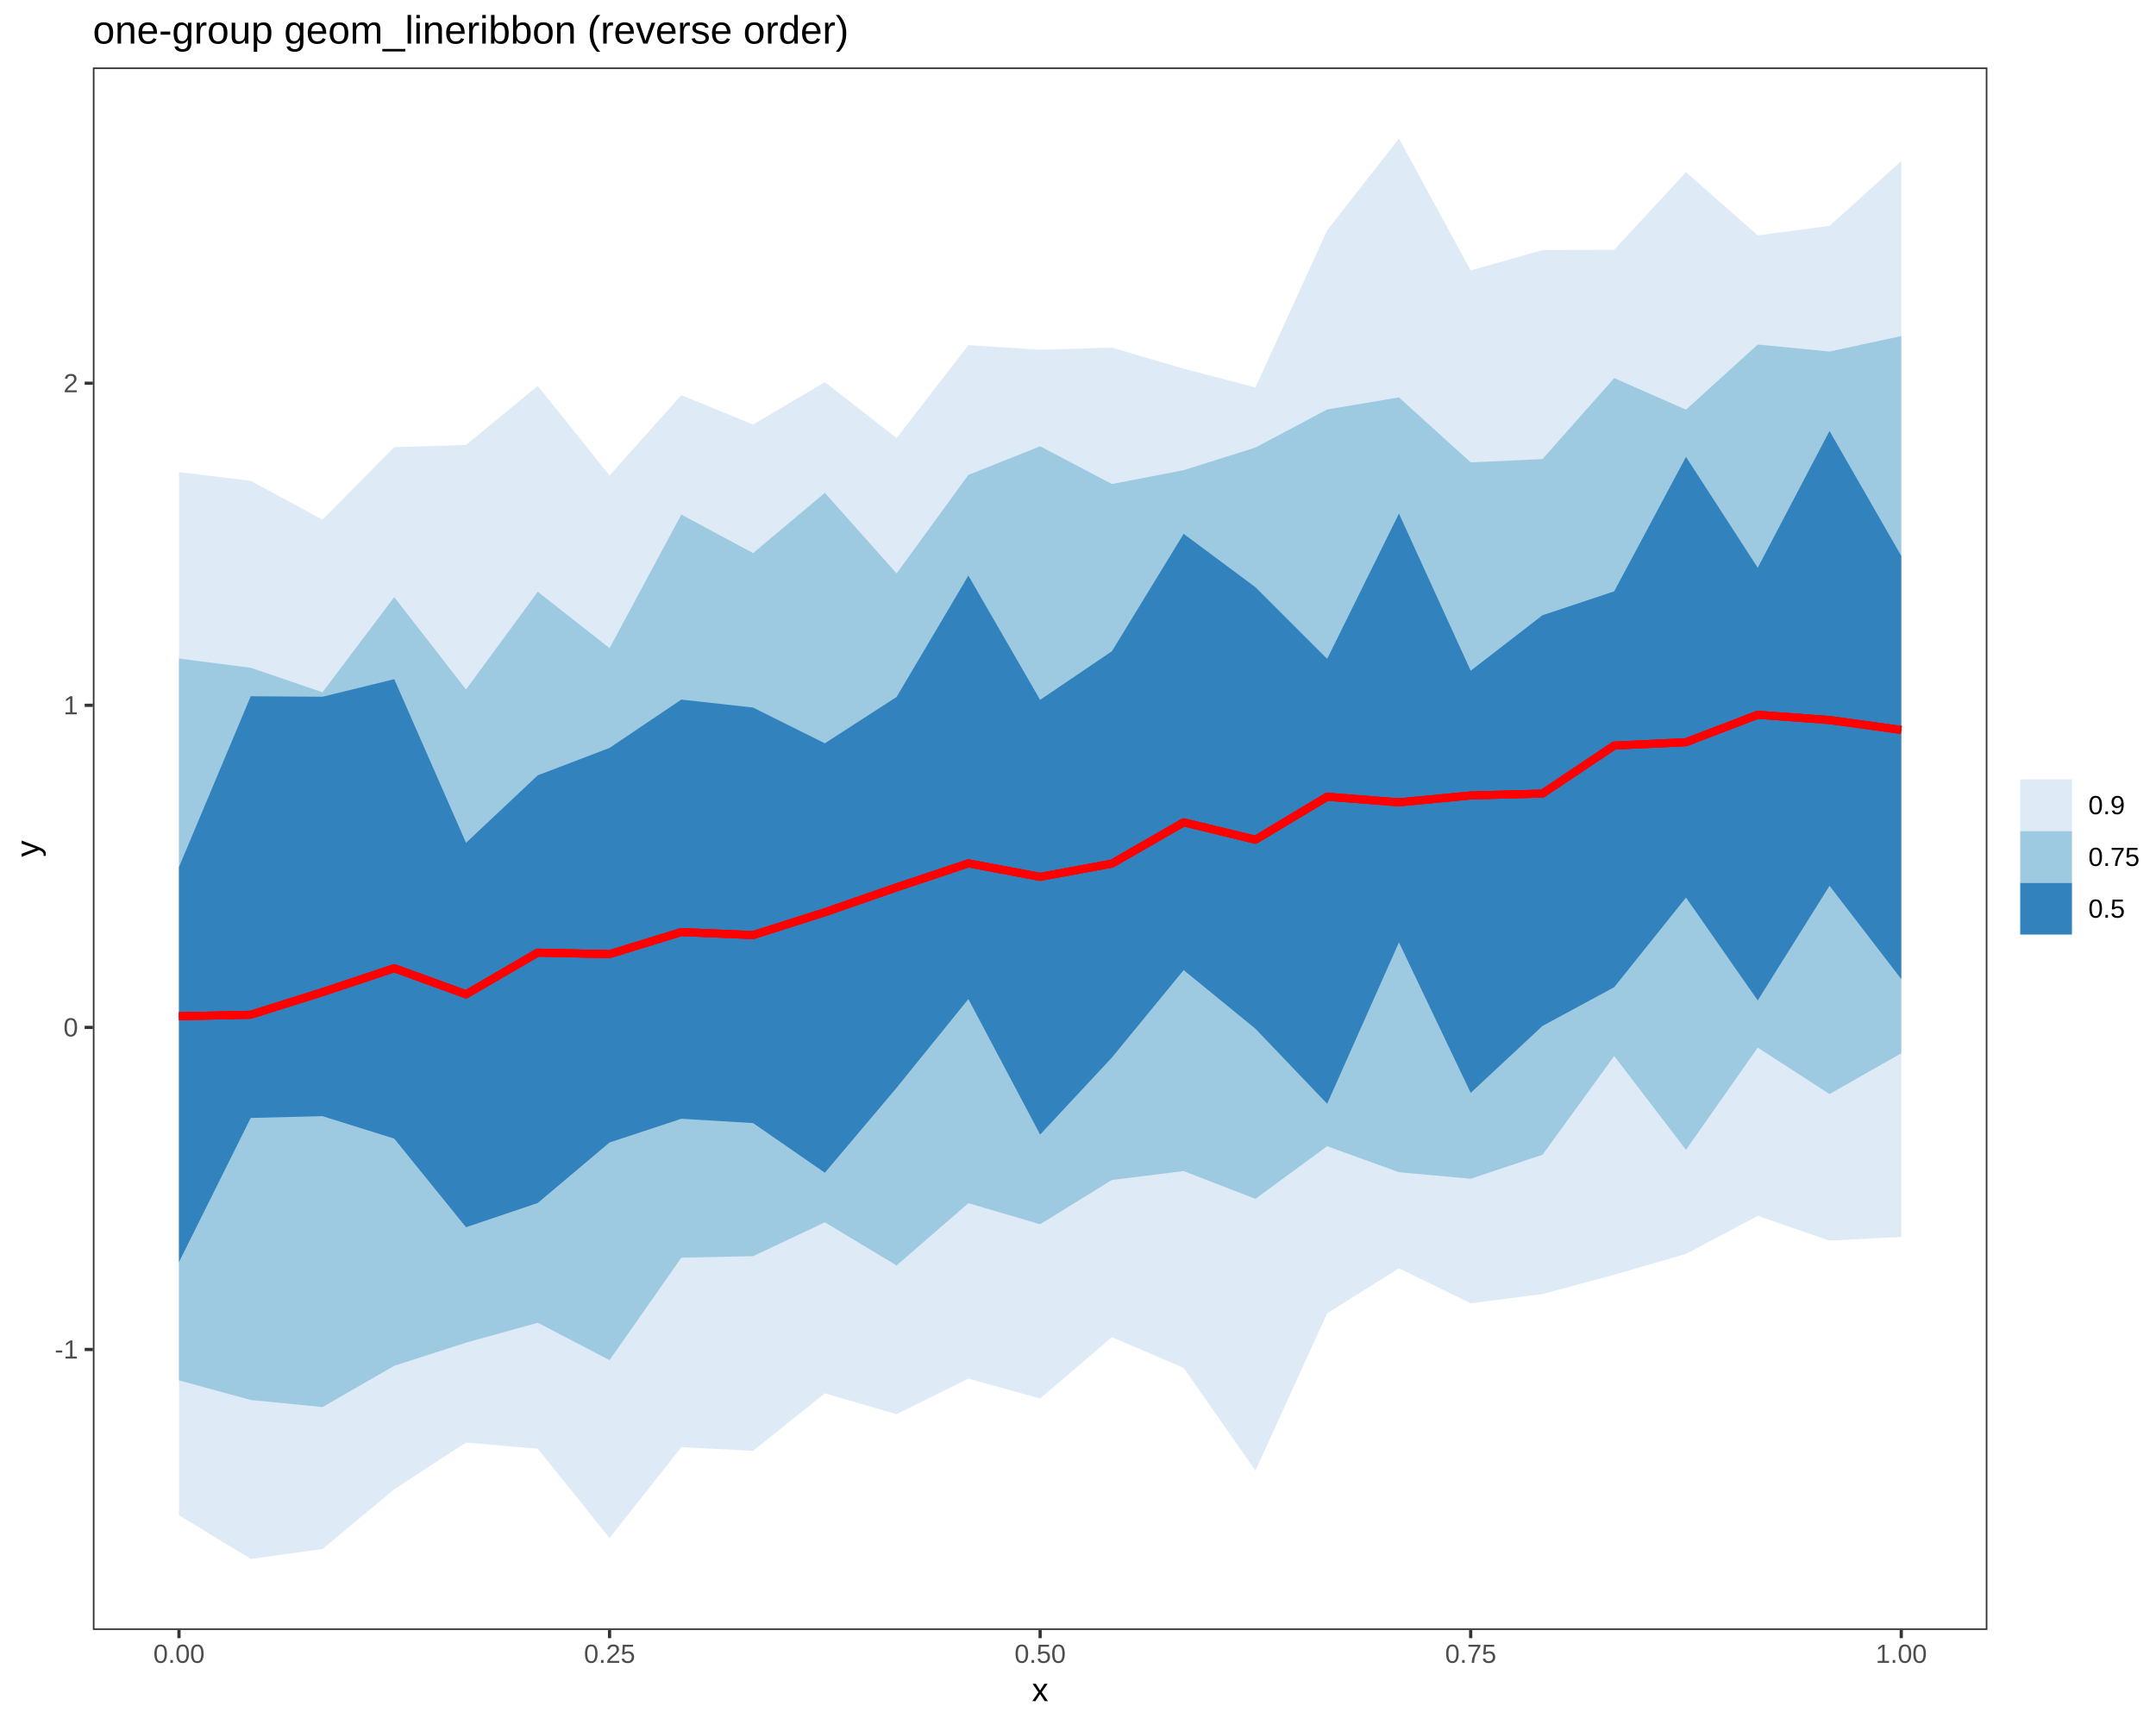
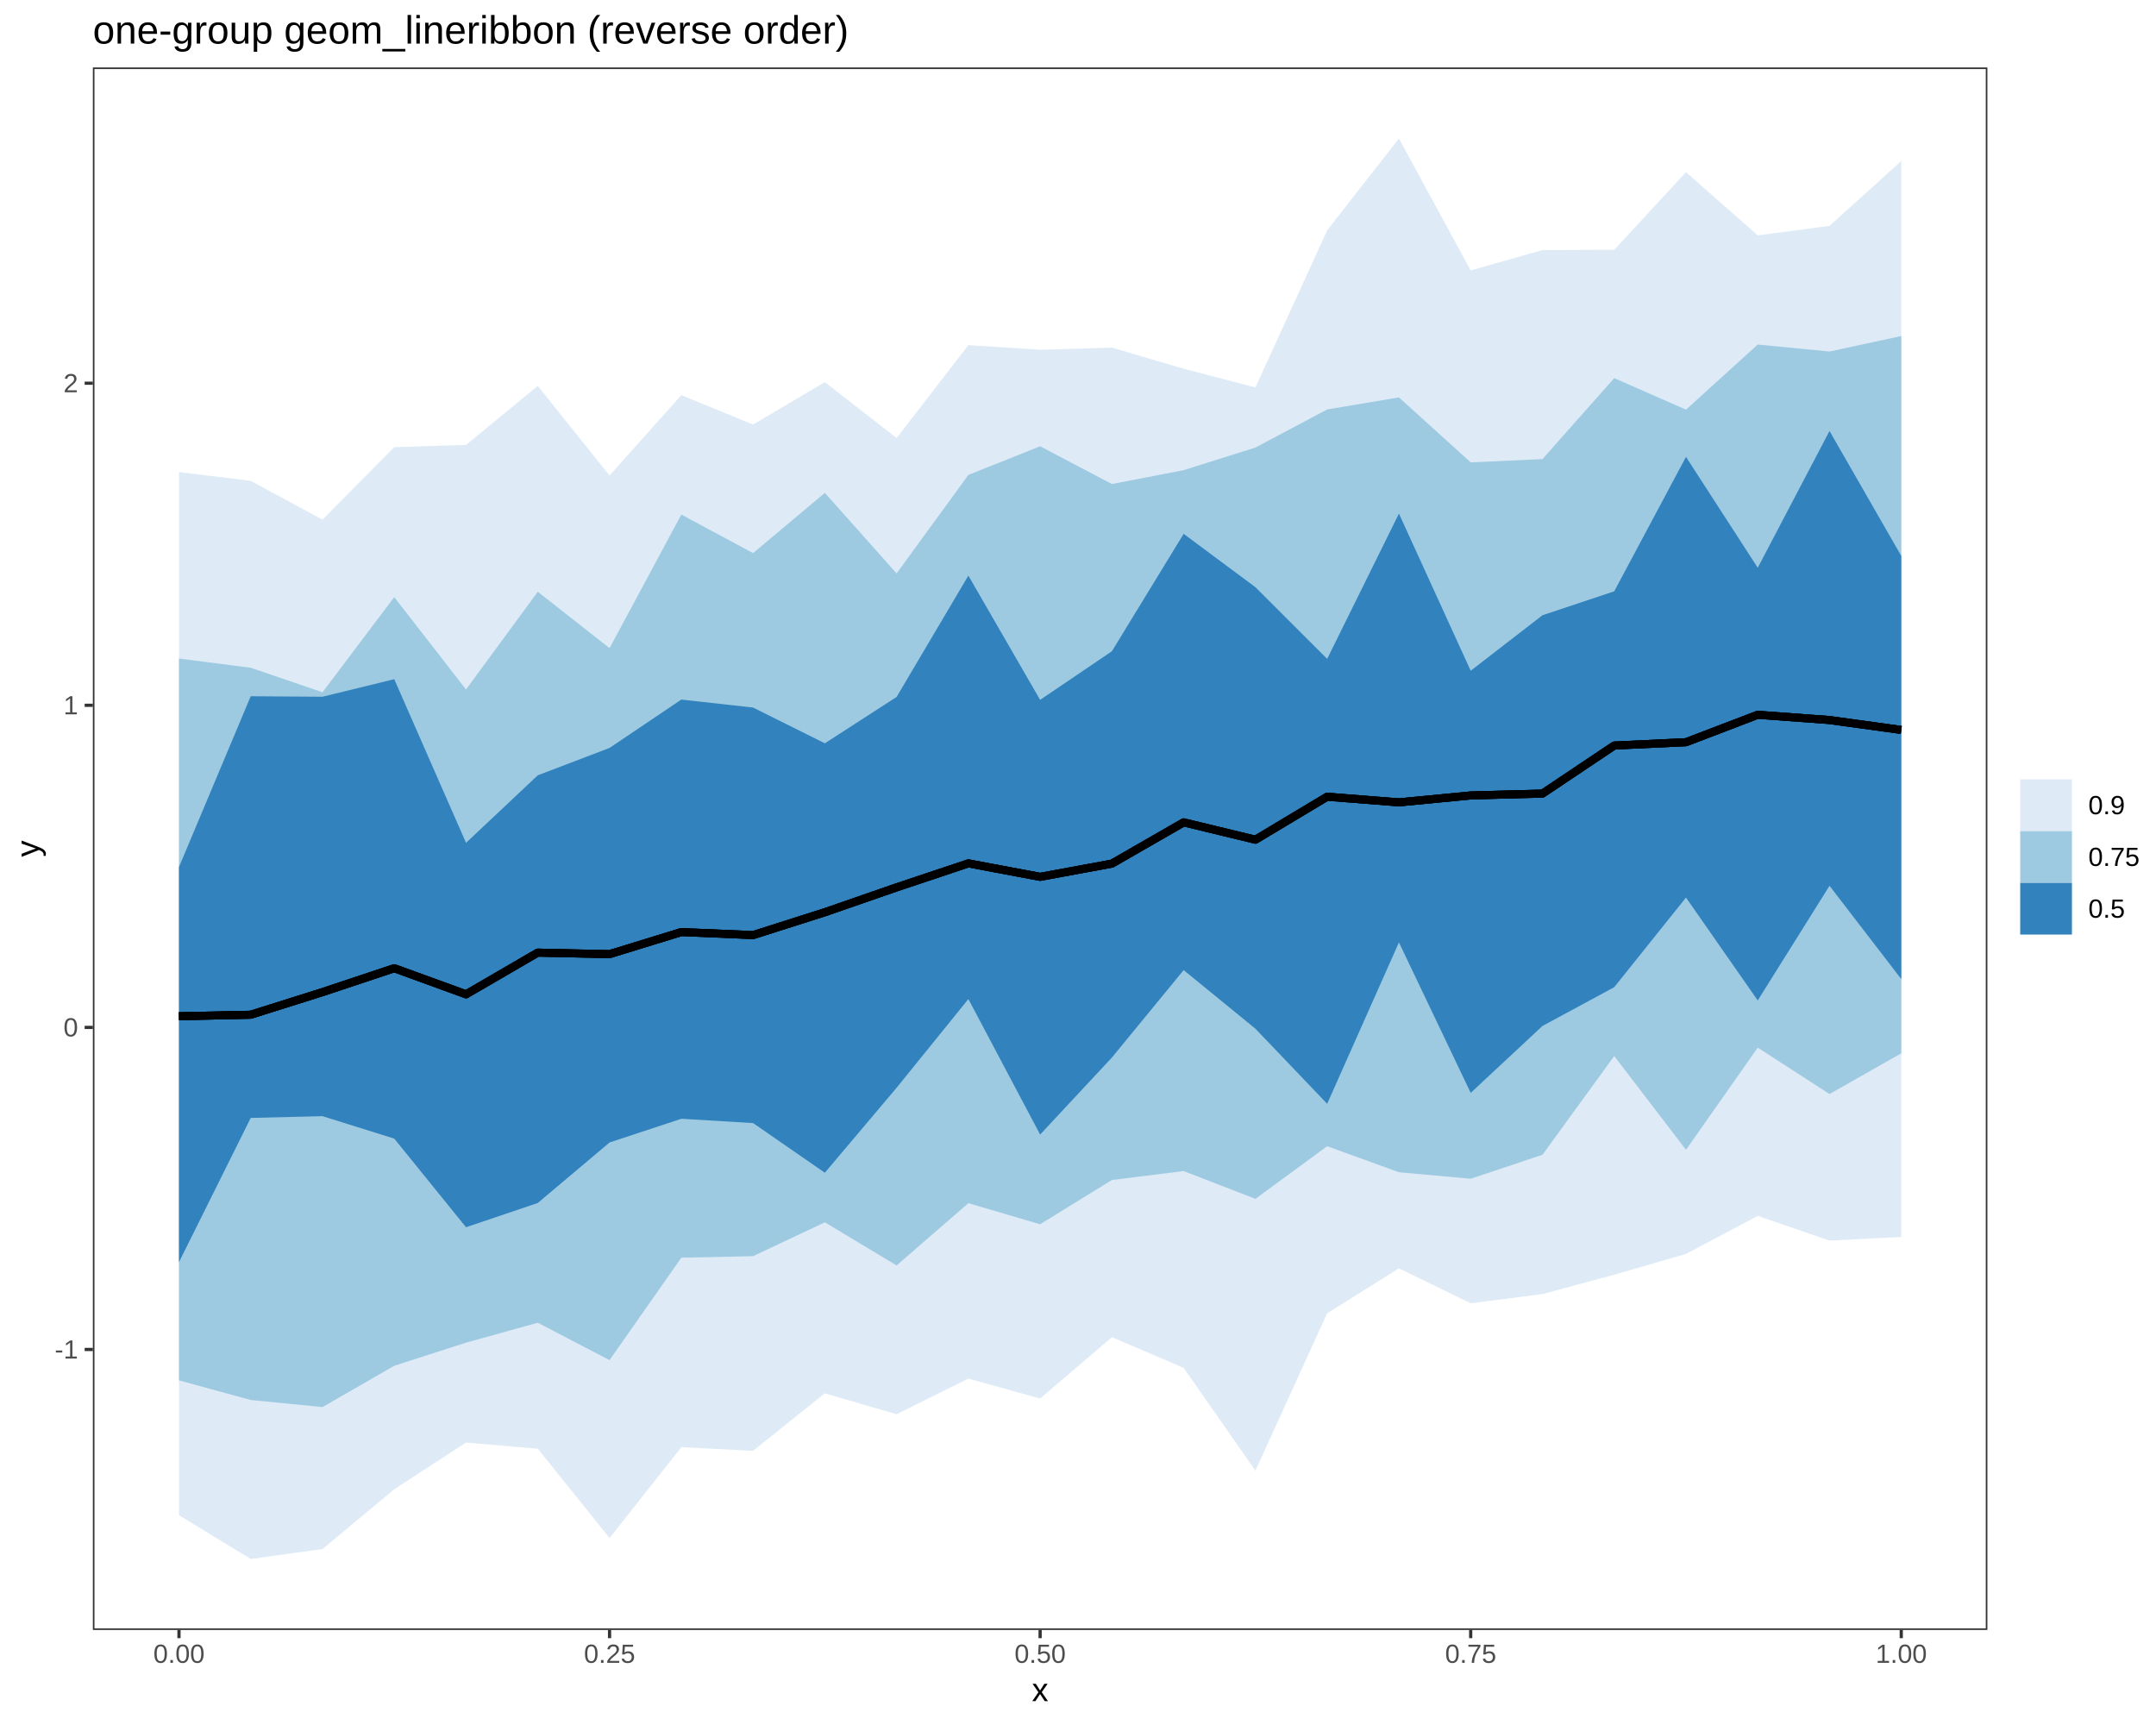
<svg xmlns="http://www.w3.org/2000/svg" viewBox="0 0 720.00 576.00">
  <defs>
    <style type="text/css">
    line, polyline, polygon, path, rect, circle {
      fill: none;
      stroke: #000000;
      stroke-linecap: round;
      stroke-linejoin: round;
      stroke-miterlimit: 10.00;
    }
  </style>
  </defs>
  <rect width="100%" height="100%" style="stroke: none; fill: #FFFFFF;" />
  <rect x="0.00" y="0.00" width="720.00" height="576.00" style="stroke-width: 1.07; stroke: #FFFFFF; fill: #FFFFFF;" />
  <defs>
    <clipPath id="cpMzEuMDF8NjYzLjY5fDU0NC4yN3wyMi41Mg==">
      <rect x="31.01" y="22.52" width="632.68" height="521.75" />
    </clipPath>
  </defs>
  <rect x="31.01" y="22.52" width="632.68" height="521.75" style="stroke-width: 1.07; stroke: none; fill: #FFFFFF;" clip-path="url(#cpMzEuMDF8NjYzLjY5fDU0NC4yN3wyMi41Mg==)" />
  <polygon points="59.77,157.62 83.73,160.57 107.70,173.51 131.66,149.31 155.63,148.56 179.59,128.86 203.56,158.78 227.53,131.94 251.49,141.76 275.46,127.59 299.42,146.26 323.39,115.24 347.35,116.79 371.32,116.07 395.28,123.12 419.25,129.38 443.21,76.91 467.18,46.24 491.14,90.30 515.11,83.50 539.07,83.41 563.04,57.48 587.00,78.59 610.97,75.42 634.93,53.77 634.93,413.04 610.97,414.25 587.00,406.00 563.04,418.70 539.07,425.65 515.11,432.10 491.14,435.18 467.18,423.52 443.21,438.51 419.25,491.06 395.28,456.74 371.32,446.50 347.35,466.99 323.39,460.33 299.42,472.22 275.46,465.25 251.49,484.45 227.53,483.24 203.56,513.56 179.59,483.74 155.63,481.69 131.66,497.29 107.70,517.24 83.73,520.56 59.77,505.95 " style="stroke-width: nan; stroke: none; fill: #DEEBF7;" clip-path="url(#cpMzEuMDF8NjYzLjY5fDU0NC4yN3wyMi41Mg==)" />
  <polygon points="59.77,219.89 83.73,222.97 107.70,231.15 131.66,199.38 155.63,230.22 179.59,197.59 203.56,216.42 227.53,171.82 251.49,184.68 275.46,164.57 299.42,191.46 323.39,158.58 347.35,149.01 371.32,161.62 395.28,156.99 419.25,149.44 443.21,136.72 467.18,132.69 491.14,154.39 515.11,153.29 539.07,126.26 563.04,136.79 587.00,115.04 610.97,117.37 634.93,112.21 634.93,351.71 610.97,365.32 587.00,349.82 563.04,383.94 539.07,352.63 515.11,385.59 491.14,393.60 467.18,391.43 443.21,382.74 419.25,400.31 395.28,391.04 371.32,394.02 347.35,408.80 323.39,401.76 299.42,422.55 275.46,408.15 251.49,419.45 227.53,419.96 203.56,454.17 179.59,441.68 155.63,448.33 131.66,456.06 107.70,469.84 83.73,467.48 59.77,460.93 " style="stroke-width: nan; stroke: none; fill: #9ECAE1;" clip-path="url(#cpMzEuMDF8NjYzLjY5fDU0NC4yN3wyMi41Mg==)" />
  <polygon points="59.77,289.51 83.73,232.49 107.70,232.65 131.66,226.79 155.63,281.43 179.59,258.88 203.56,249.74 227.53,233.60 251.49,236.26 275.46,248.20 299.42,232.72 323.39,192.20 347.35,233.70 371.32,217.46 395.28,178.26 419.25,196.07 443.21,220.01 467.18,171.49 491.14,223.97 515.11,205.44 539.07,197.45 563.04,152.56 587.00,189.58 610.97,143.91 634.93,185.63 634.93,326.92 610.97,295.78 587.00,334.06 563.04,299.71 539.07,329.64 515.11,342.58 491.14,364.92 467.18,314.68 443.21,368.57 419.25,343.50 395.28,323.93 371.32,353.13 347.35,378.84 323.39,333.60 299.42,363.22 275.46,391.59 251.49,375.01 227.53,373.57 203.56,381.49 179.59,401.69 155.63,409.79 131.66,380.20 107.70,372.70 83.73,373.29 59.77,421.45 " style="stroke-width: nan; stroke: none; fill: #3182BD;" clip-path="url(#cpMzEuMDF8NjYzLjY5fDU0NC4yN3wyMi41Mg==)" />
-   <polyline points="59.77,339.34 83.73,338.83 107.70,331.28 131.66,323.30 155.63,332.02 179.59,318.09 203.56,318.60 227.53,311.23 251.49,312.24 275.46,304.61 299.42,296.30 323.39,288.29 347.35,292.79 371.32,288.37 395.28,274.59 419.25,280.39 443.21,266.03 467.18,267.92 491.14,265.61 515.11,264.99 539.07,248.95 563.04,247.83 587.00,238.67 610.97,240.43 634.93,243.74 " style="stroke-width: 2.67; stroke: #FF0000; stroke-linecap: butt;" clip-path="url(#cpMzEuMDF8NjYzLjY5fDU0NC4yN3wyMi41Mg==)" />
-   <polyline points="59.77,339.34 83.73,338.83 107.70,331.28 131.66,323.30 155.63,332.02 179.59,318.09 203.56,318.60 227.53,311.23 251.49,312.24 275.46,304.61 299.42,296.30 323.39,288.29 347.35,292.79 371.32,288.37 395.28,274.59 419.25,280.39 443.21,266.03 467.18,267.92 491.14,265.61 515.11,264.99 539.07,248.95 563.04,247.83 587.00,238.67 610.97,240.43 634.93,243.74 " style="stroke-width: 2.67; stroke: #FF0000; stroke-linecap: butt;" clip-path="url(#cpMzEuMDF8NjYzLjY5fDU0NC4yN3wyMi41Mg==)" />
-   <polyline points="59.77,339.34 83.73,338.83 107.70,331.28 131.66,323.30 155.63,332.02 179.59,318.09 203.56,318.60 227.53,311.23 251.49,312.24 275.46,304.61 299.42,296.30 323.39,288.29 347.35,292.79 371.32,288.37 395.28,274.59 419.25,280.39 443.21,266.03 467.18,267.92 491.14,265.61 515.11,264.99 539.07,248.95 563.04,247.83 587.00,238.67 610.97,240.43 634.93,243.74 " style="stroke-width: 2.67; stroke: #FF0000; stroke-linecap: butt;" clip-path="url(#cpMzEuMDF8NjYzLjY5fDU0NC4yN3wyMi41Mg==)" />
+   <polyline points="59.77,339.34 83.73,338.83 107.70,331.28 131.66,323.30 155.63,332.02 179.59,318.09 203.56,318.60 227.53,311.23 251.49,312.24 275.46,304.61 299.42,296.30 323.39,288.29 347.35,292.79 371.32,288.37 395.28,274.59 419.25,280.39 443.21,266.03 467.18,267.92 491.14,265.61 515.11,264.99 539.07,248.95 563.04,247.83 587.00,238.67 610.97,240.43 634.93,243.74 " style="stroke-width: 2.67; stroke-linecap: butt;" clip-path="url(#cpMzEuMDF8NjYzLjY5fDU0NC4yN3wyMi41Mg==)" />
+   <polyline points="59.77,339.34 83.73,338.83 107.70,331.28 131.66,323.30 155.63,332.02 179.59,318.09 203.56,318.60 227.53,311.23 251.49,312.24 275.46,304.61 299.42,296.30 323.39,288.29 347.35,292.79 371.32,288.37 395.28,274.59 419.25,280.39 443.21,266.03 467.18,267.92 491.14,265.61 515.11,264.99 539.07,248.95 563.04,247.83 587.00,238.67 610.97,240.43 634.93,243.74 " style="stroke-width: 2.67; stroke-linecap: butt;" clip-path="url(#cpMzEuMDF8NjYzLjY5fDU0NC4yN3wyMi41Mg==)" />
+   <polyline points="59.77,339.34 83.73,338.83 107.70,331.28 131.66,323.30 155.63,332.02 179.59,318.09 203.56,318.60 227.53,311.23 251.49,312.24 275.46,304.61 299.42,296.30 323.39,288.29 347.35,292.79 371.32,288.37 395.28,274.59 419.25,280.39 443.21,266.03 467.18,267.92 491.14,265.61 515.11,264.99 539.07,248.95 563.04,247.83 587.00,238.67 610.97,240.43 634.93,243.74 " style="stroke-width: 2.67; stroke-linecap: butt;" clip-path="url(#cpMzEuMDF8NjYzLjY5fDU0NC4yN3wyMi41Mg==)" />
  <rect x="31.01" y="22.52" width="632.68" height="521.75" style="stroke-width: 1.07; stroke: #333333;" clip-path="url(#cpMzEuMDF8NjYzLjY5fDU0NC4yN3wyMi41Mg==)" />
  <defs>
    <clipPath id="cpMC4wMHw3MjAuMDB8NTc2LjAwfDAuMDA=">
      <rect x="0.00" y="0.00" width="720.00" height="576.00" />
    </clipPath>
  </defs>
  <g clip-path="url(#cpMC4wMHw3MjAuMDB8NTc2LjAwfDAuMDA=)">
    <text x="18.27" y="453.63" style="font-size: 8.80px; fill: #4D4D4D; font-family: Liberation Sans;" textLength="7.81px" lengthAdjust="spacingAndGlyphs">-1</text>
  </g>
  <g clip-path="url(#cpMC4wMHw3MjAuMDB8NTc2LjAwfDAuMDA=)">
    <text x="21.19" y="346.08" style="font-size: 8.80px; fill: #4D4D4D; font-family: Liberation Sans;" textLength="4.89px" lengthAdjust="spacingAndGlyphs">0</text>
  </g>
  <g clip-path="url(#cpMC4wMHw3MjAuMDB8NTc2LjAwfDAuMDA=)">
    <text x="21.19" y="238.53" style="font-size: 8.80px; fill: #4D4D4D; font-family: Liberation Sans;" textLength="4.89px" lengthAdjust="spacingAndGlyphs">1</text>
  </g>
  <g clip-path="url(#cpMC4wMHw3MjAuMDB8NTc2LjAwfDAuMDA=)">
    <text x="21.19" y="130.99" style="font-size: 8.80px; fill: #4D4D4D; font-family: Liberation Sans;" textLength="4.89px" lengthAdjust="spacingAndGlyphs">2</text>
  </g>
  <polyline points="28.27,450.60 31.01,450.60 " style="stroke-width: 1.07; stroke: #333333; stroke-linecap: butt;" clip-path="url(#cpMC4wMHw3MjAuMDB8NTc2LjAwfDAuMDA=)" />
  <polyline points="28.27,343.06 31.01,343.06 " style="stroke-width: 1.07; stroke: #333333; stroke-linecap: butt;" clip-path="url(#cpMC4wMHw3MjAuMDB8NTc2LjAwfDAuMDA=)" />
  <polyline points="28.27,235.51 31.01,235.51 " style="stroke-width: 1.07; stroke: #333333; stroke-linecap: butt;" clip-path="url(#cpMC4wMHw3MjAuMDB8NTc2LjAwfDAuMDA=)" />
  <polyline points="28.27,127.96 31.01,127.96 " style="stroke-width: 1.07; stroke: #333333; stroke-linecap: butt;" clip-path="url(#cpMC4wMHw3MjAuMDB8NTc2LjAwfDAuMDA=)" />
  <polyline points="59.77,547.01 59.77,544.27 " style="stroke-width: 1.07; stroke: #333333; stroke-linecap: butt;" clip-path="url(#cpMC4wMHw3MjAuMDB8NTc2LjAwfDAuMDA=)" />
  <polyline points="203.56,547.01 203.56,544.27 " style="stroke-width: 1.07; stroke: #333333; stroke-linecap: butt;" clip-path="url(#cpMC4wMHw3MjAuMDB8NTc2LjAwfDAuMDA=)" />
  <polyline points="347.35,547.01 347.35,544.27 " style="stroke-width: 1.07; stroke: #333333; stroke-linecap: butt;" clip-path="url(#cpMC4wMHw3MjAuMDB8NTc2LjAwfDAuMDA=)" />
  <polyline points="491.14,547.01 491.14,544.27 " style="stroke-width: 1.07; stroke: #333333; stroke-linecap: butt;" clip-path="url(#cpMC4wMHw3MjAuMDB8NTc2LjAwfDAuMDA=)" />
  <polyline points="634.93,547.01 634.93,544.27 " style="stroke-width: 1.07; stroke: #333333; stroke-linecap: butt;" clip-path="url(#cpMC4wMHw3MjAuMDB8NTc2LjAwfDAuMDA=)" />
  <g clip-path="url(#cpMC4wMHw3MjAuMDB8NTc2LjAwfDAuMDA=)">
    <text x="51.21" y="555.25" style="font-size: 8.80px; fill: #4D4D4D; font-family: Liberation Sans;" textLength="17.11px" lengthAdjust="spacingAndGlyphs">0.00</text>
  </g>
  <g clip-path="url(#cpMC4wMHw3MjAuMDB8NTc2LjAwfDAuMDA=)">
    <text x="195.01" y="555.25" style="font-size: 8.80px; fill: #4D4D4D; font-family: Liberation Sans;" textLength="17.11px" lengthAdjust="spacingAndGlyphs">0.25</text>
  </g>
  <g clip-path="url(#cpMC4wMHw3MjAuMDB8NTc2LjAwfDAuMDA=)">
    <text x="338.80" y="555.25" style="font-size: 8.80px; fill: #4D4D4D; font-family: Liberation Sans;" textLength="17.11px" lengthAdjust="spacingAndGlyphs">0.50</text>
  </g>
  <g clip-path="url(#cpMC4wMHw3MjAuMDB8NTc2LjAwfDAuMDA=)">
    <text x="482.59" y="555.25" style="font-size: 8.80px; fill: #4D4D4D; font-family: Liberation Sans;" textLength="17.11px" lengthAdjust="spacingAndGlyphs">0.75</text>
  </g>
  <g clip-path="url(#cpMC4wMHw3MjAuMDB8NTc2LjAwfDAuMDA=)">
    <text x="626.38" y="555.25" style="font-size: 8.80px; fill: #4D4D4D; font-family: Liberation Sans;" textLength="17.11px" lengthAdjust="spacingAndGlyphs">1.00</text>
  </g>
  <g clip-path="url(#cpMC4wMHw3MjAuMDB8NTc2LjAwfDAuMDA=)">
    <text x="344.60" y="568.04" style="font-size: 11.00px; font-family: Liberation Sans;" textLength="5.50px" lengthAdjust="spacingAndGlyphs">x</text>
  </g>
  <g clip-path="url(#cpMC4wMHw3MjAuMDB8NTc2LjAwfDAuMDA=)">
    <text transform="translate(13.04,286.15) rotate(-90)" style="font-size: 11.00px; font-family: Liberation Sans;" textLength="5.50px" lengthAdjust="spacingAndGlyphs">y</text>
  </g>
  <rect x="674.65" y="254.74" width="39.87" height="57.32" style="stroke-width: 1.07; stroke: none; fill: #FFFFFF;" clip-path="url(#cpMC4wMHw3MjAuMDB8NTc2LjAwfDAuMDA=)" />
  <rect x="674.65" y="260.22" width="17.28" height="17.28" style="stroke-width: 1.07; stroke: none; fill: #FFFFFF;" clip-path="url(#cpMC4wMHw3MjAuMDB8NTc2LjAwfDAuMDA=)" />
  <rect x="674.65" y="260.22" width="17.28" height="17.28" style="stroke-width: 0.75; stroke: none; fill: #DEEBF7;" clip-path="url(#cpMC4wMHw3MjAuMDB8NTc2LjAwfDAuMDA=)" />
  <rect x="674.65" y="277.50" width="17.28" height="17.28" style="stroke-width: 1.07; stroke: none; fill: #FFFFFF;" clip-path="url(#cpMC4wMHw3MjAuMDB8NTc2LjAwfDAuMDA=)" />
  <rect x="674.65" y="277.50" width="17.28" height="17.28" style="stroke-width: 0.75; stroke: none; fill: #9ECAE1;" clip-path="url(#cpMC4wMHw3MjAuMDB8NTc2LjAwfDAuMDA=)" />
  <rect x="674.65" y="294.78" width="17.28" height="17.28" style="stroke-width: 1.07; stroke: none; fill: #FFFFFF;" clip-path="url(#cpMC4wMHw3MjAuMDB8NTc2LjAwfDAuMDA=)" />
  <rect x="674.65" y="294.78" width="17.28" height="17.28" style="stroke-width: 0.75; stroke: none; fill: #3182BD;" clip-path="url(#cpMC4wMHw3MjAuMDB8NTc2LjAwfDAuMDA=)" />
  <g clip-path="url(#cpMC4wMHw3MjAuMDB8NTc2LjAwfDAuMDA=)">
    <text x="697.41" y="271.88" style="font-size: 8.80px; font-family: Liberation Sans;" textLength="12.22px" lengthAdjust="spacingAndGlyphs">0.9</text>
  </g>
  <g clip-path="url(#cpMC4wMHw3MjAuMDB8NTc2LjAwfDAuMDA=)">
    <text x="697.41" y="289.16" style="font-size: 8.80px; font-family: Liberation Sans;" textLength="17.11px" lengthAdjust="spacingAndGlyphs">0.75</text>
  </g>
  <g clip-path="url(#cpMC4wMHw3MjAuMDB8NTc2LjAwfDAuMDA=)">
    <text x="697.41" y="306.44" style="font-size: 8.80px; font-family: Liberation Sans;" textLength="12.22px" lengthAdjust="spacingAndGlyphs">0.5</text>
  </g>
  <g clip-path="url(#cpMC4wMHw3MjAuMDB8NTc2LjAwfDAuMDA=)">
    <text x="31.01" y="14.56" style="font-size: 13.20px; font-family: Liberation Sans;" textLength="252.02px" lengthAdjust="spacingAndGlyphs">one-group geom_lineribbon (reverse order)</text>
  </g>
</svg>
